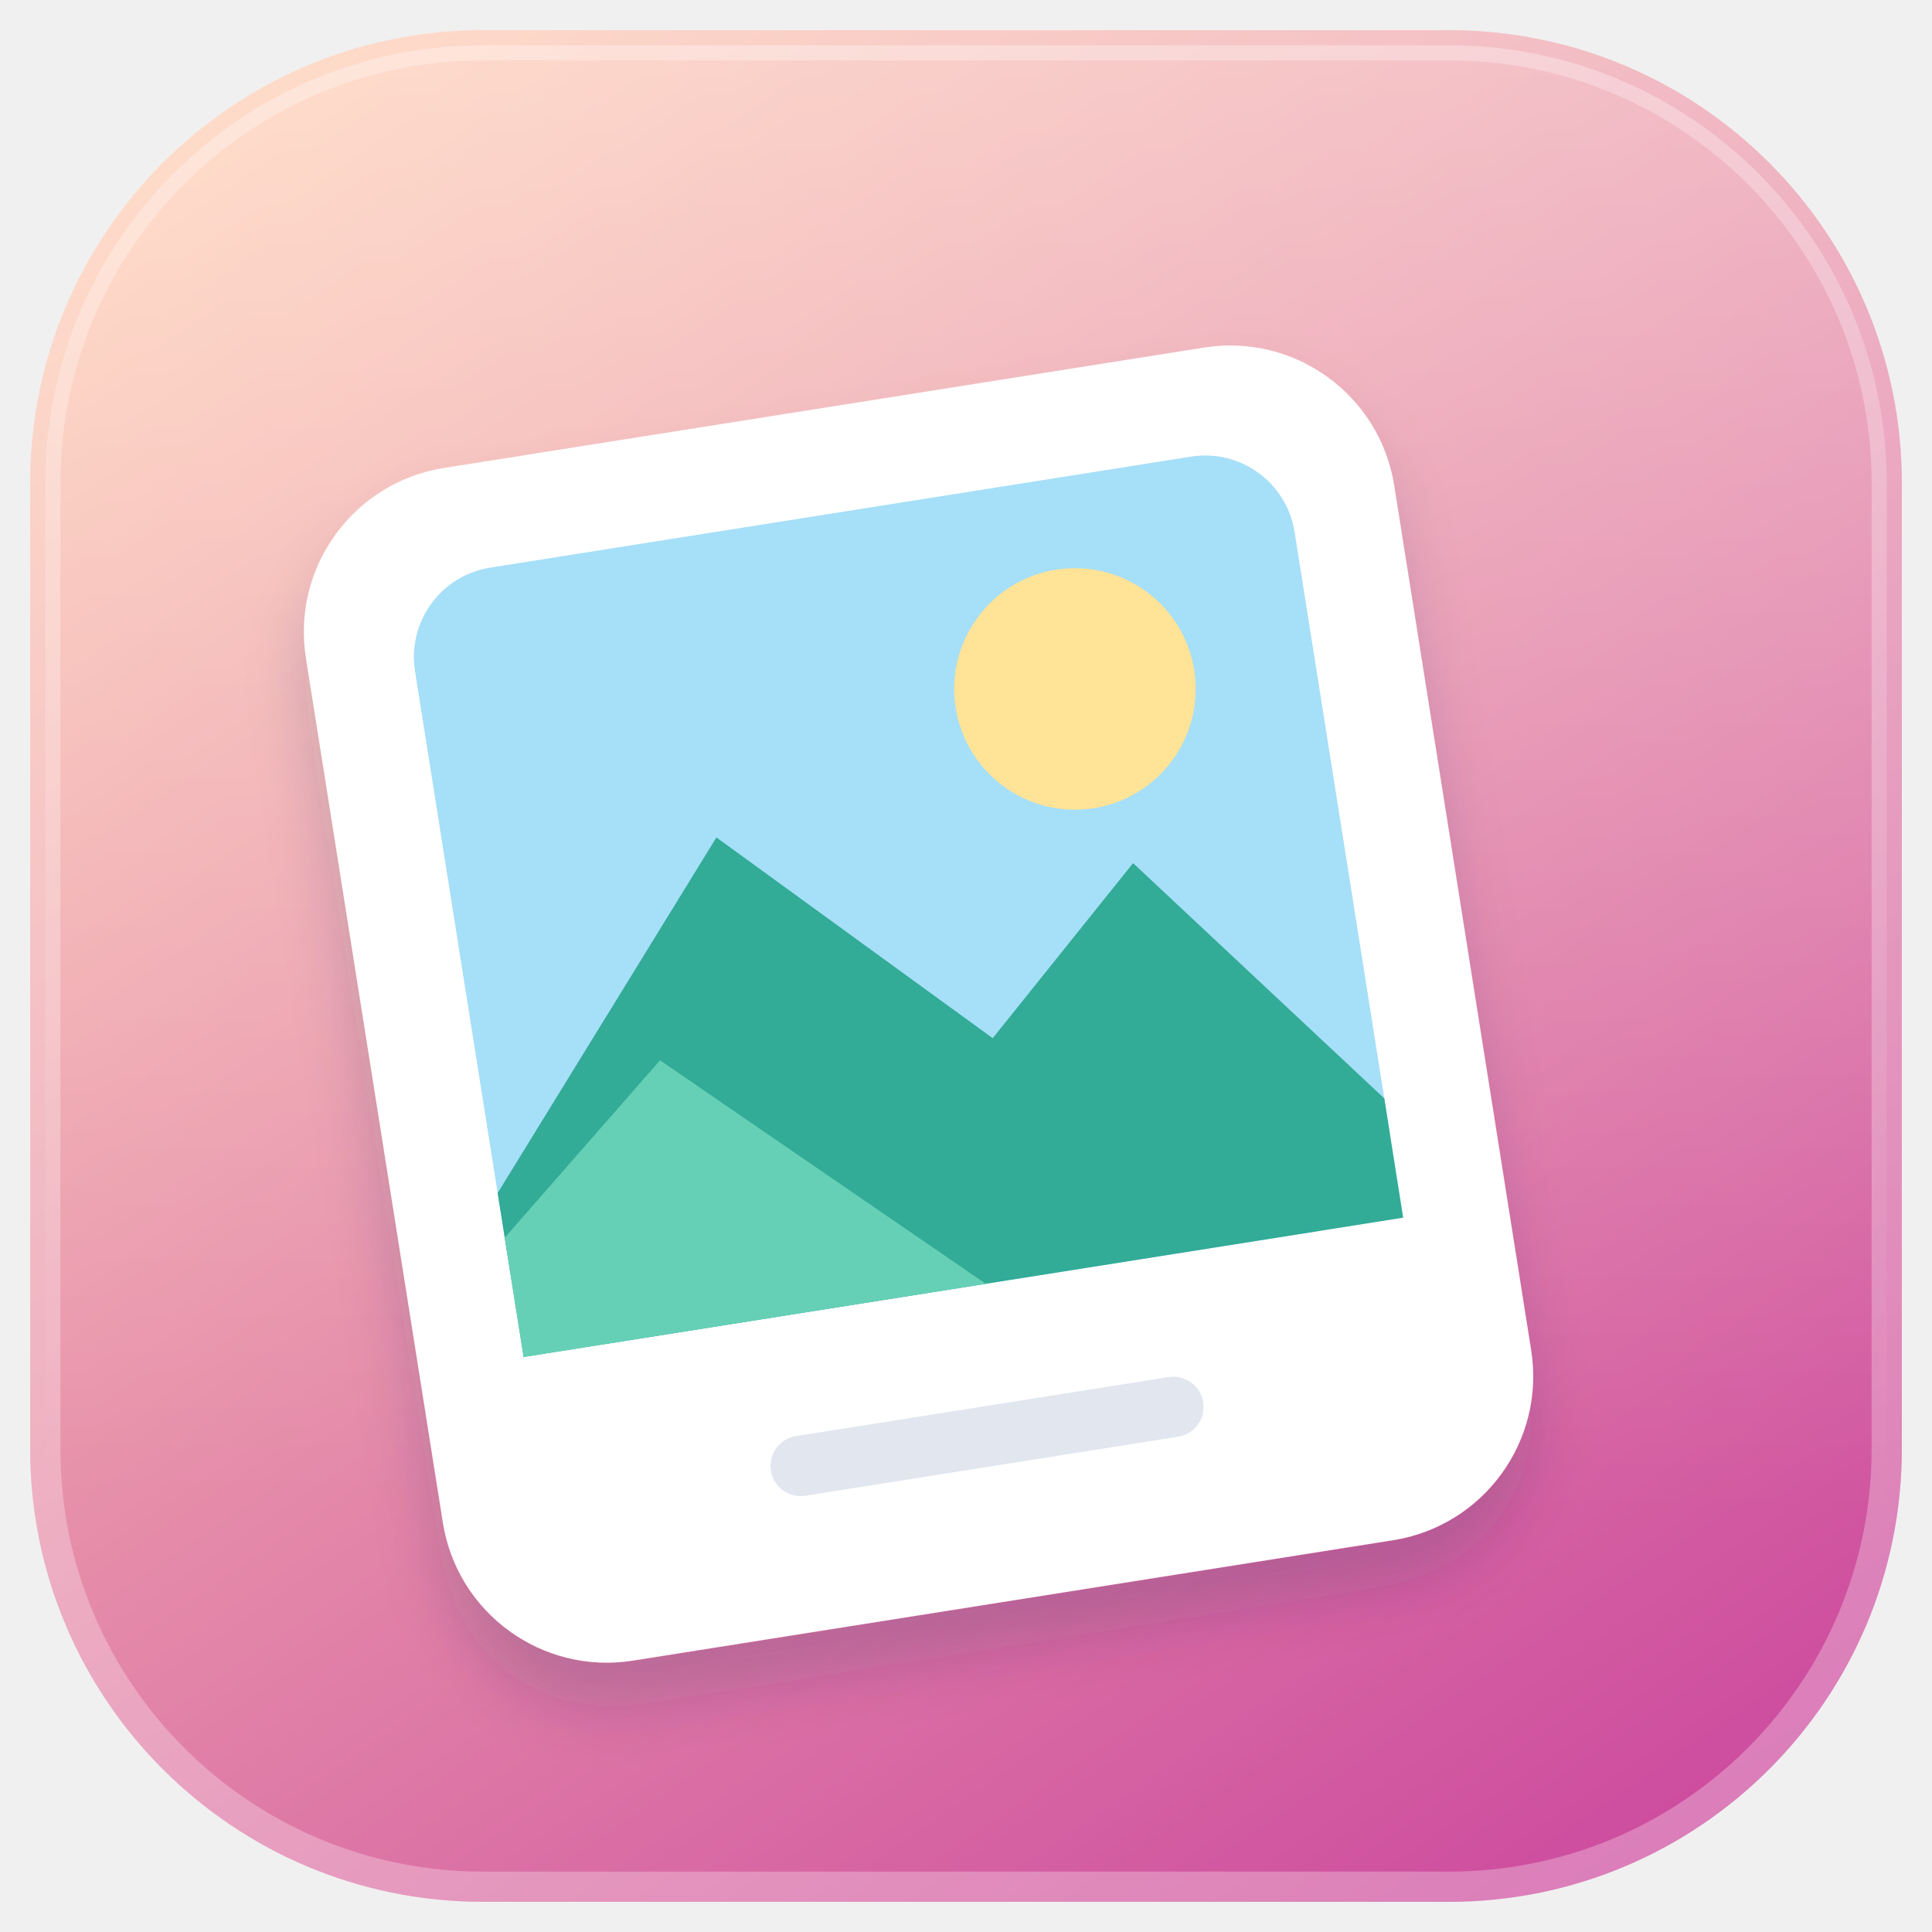
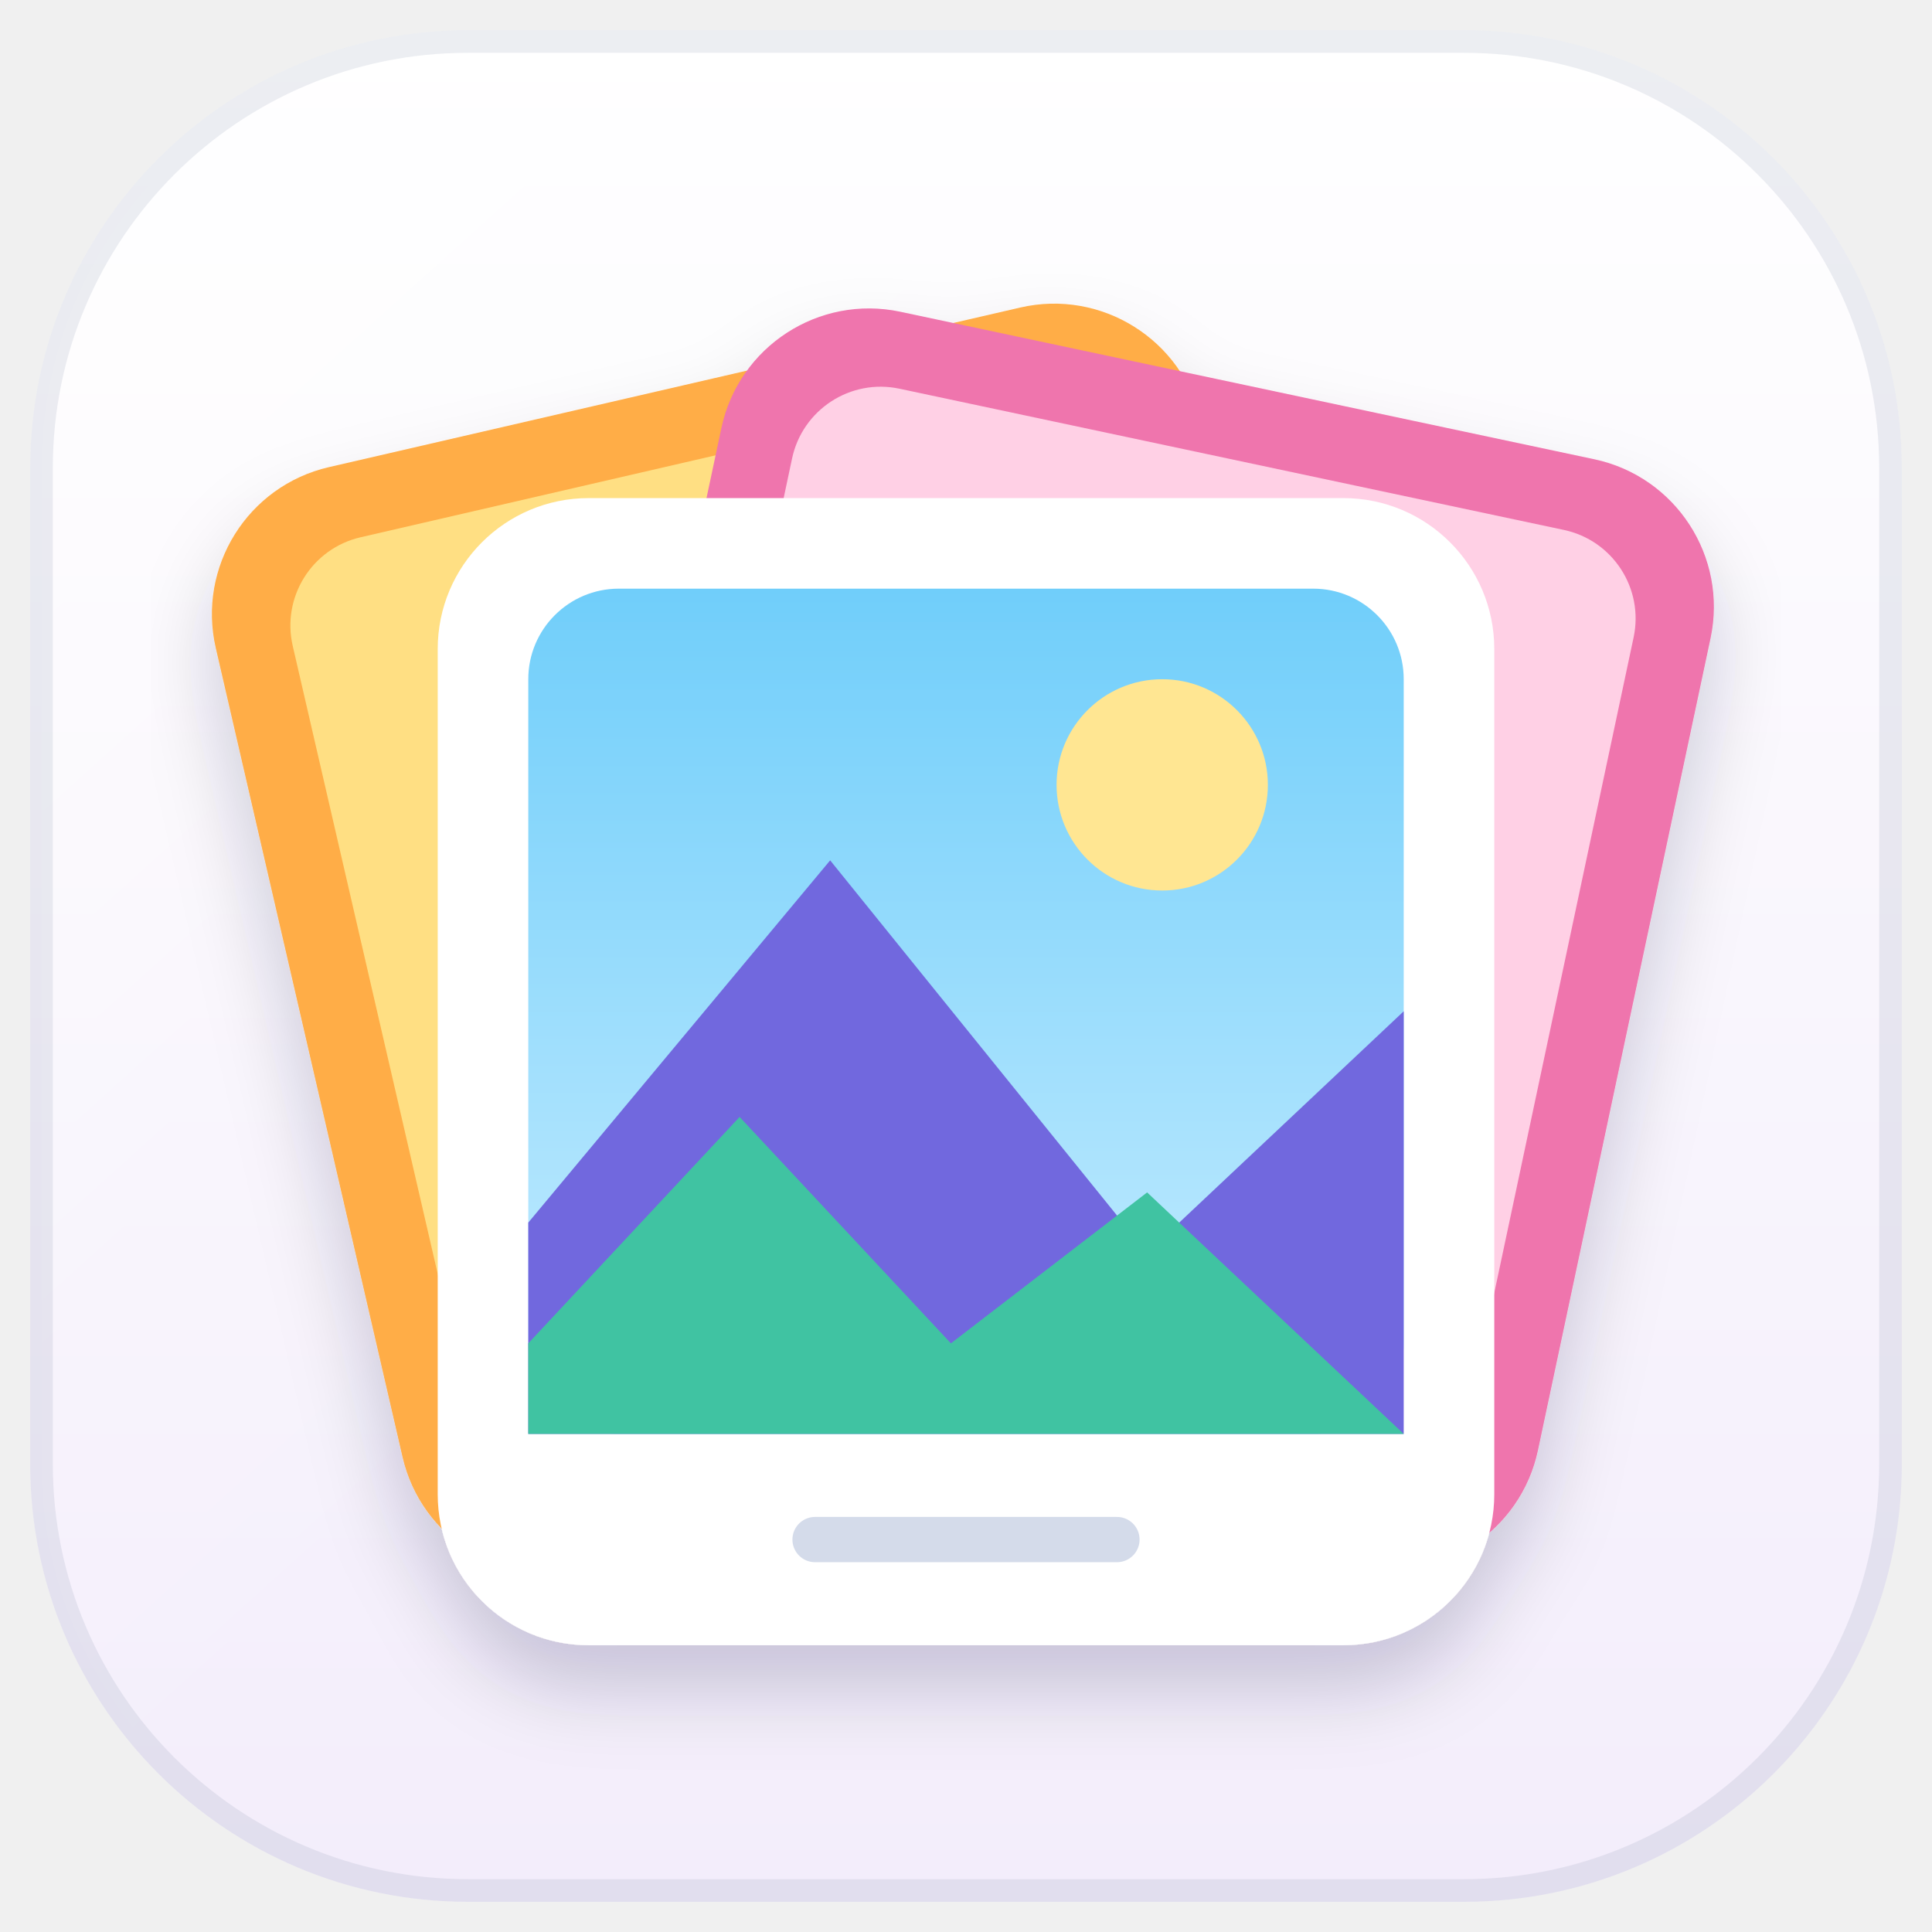
<svg xmlns="http://www.w3.org/2000/svg" viewBox="0 0 128 128" fill="none">
  <defs>
-     <linearGradient id="tile" x1="20" y1="0" x2="107" y2="128" gradientUnits="userSpaceOnUse">
-       <stop stop-color="#ffd0b5" />
-       <stop offset="1" stop-color="#cc499e" />
+     <linearGradient id="tile" x1="64" y1="2" x2="64" y2="126" gradientUnits="userSpaceOnUse">
+       <stop stop-color="#ffffff" />
+       <stop offset="1" stop-color="#f3edfb" />
    </linearGradient>
-     <linearGradient id="shine" x1="64" y1="0" x2="64" y2="100" gradientUnits="userSpaceOnUse">
+     <linearGradient id="light" x1="18" y1="2" x2="110" y2="104" gradientUnits="userSpaceOnUse">
      <stop stop-color="#fff" stop-opacity=".32" />
-       <stop offset="1" stop-color="#fff" stop-opacity="0" />
+       <stop offset=".62" stop-color="#fff" stop-opacity="0" />
    </linearGradient>
-     <filter id="depth" x="0" y="0" width="128" height="128" filterUnits="userSpaceOnUse">
-       <feDropShadow dx="0" dy="3" stdDeviation="2" flood-color="#092645" flood-opacity=".16" />
+     <filter id="shadow" x="10" y="10" width="108" height="112" filterUnits="userSpaceOnUse">
+       <feDropShadow dx="0" dy="3" stdDeviation="2.5" flood-color="#101a3d" flood-opacity=".18" />
    </filter>
+     <linearGradient id="sky" x1="64" y1="39" x2="64" y2="95" gradientUnits="userSpaceOnUse">
+       <stop stop-color="#70cefa" />
+       <stop offset="1" stop-color="#c8edff" />
+     </linearGradient>
  </defs>
-   <rect x="2" y="2" width="124" height="124" rx="30" fill="url(#tile)" />
-   <rect x="3" y="3" width="122" height="122" rx="29" fill="url(#shine)" stroke="#fff" stroke-opacity=".28" stroke-width="2" />
-   <g filter="url(#depth)">
-     <g transform="rotate(-9 64 64)">
-       <rect x="24" y="26" width="73" height="80" rx="11" fill="#fff" />
-       <rect x="31" y="33" width="59" height="52" rx="6" fill="#a6dff8" />
-       <circle cx="74" cy="47" r="8" fill="#ffe397" />
-       <path d="m31 74 18-21 16 16 11-10 14 18v8H31Z" fill="#33ab97" />
-       <path d="m31 77 12-10 19 18H31Z" fill="#66d0b6" />
-       <rect x="46" y="93" width="29" height="4" rx="2" fill="#e1e6ef" />
+   <rect x="2" y="2" width="124" height="124" rx="29" fill="url(#tile)" />
+   <rect x="2.75" y="2.75" width="122.5" height="122.5" rx="28.25" fill="url(#light)" stroke="#5c7294" stroke-opacity=".12" stroke-width="1.5" />
+   <g filter="url(#shadow)">
+     <g transform="rotate(-13 52 64)">
+       <rect x="20" y="25" width="67" height="75" rx="10" fill="#ffad46" />
+       <rect x="25" y="30" width="57" height="65" rx="6" fill="#ffdf83" />
    </g>
+     <g transform="rotate(12 76 64)">
+       <rect x="41" y="25" width="67" height="75" rx="10" fill="#ef75ad" />
+       <rect x="46" y="30" width="57" height="65" rx="6" fill="#ffd0e5" />
+     </g>
+     <rect x="29" y="33" width="70" height="76" rx="10" fill="#fff" />
+     <rect x="35" y="39" width="58" height="56" rx="6" fill="url(#sky)" />
+     <circle cx="77" cy="52" r="7" fill="#ffe692" />
+     <path d="m35 81 20-24 21 26 17-16v28H35Z" fill="#7168de" />
+     <path d="m35 89 14-15 14 15 13-10 17 16H35Z" fill="#40c3a2" />
+     <path d="M54 102h20" stroke="#d4dbea" stroke-width="3" stroke-linecap="round" />
  </g>
</svg>
